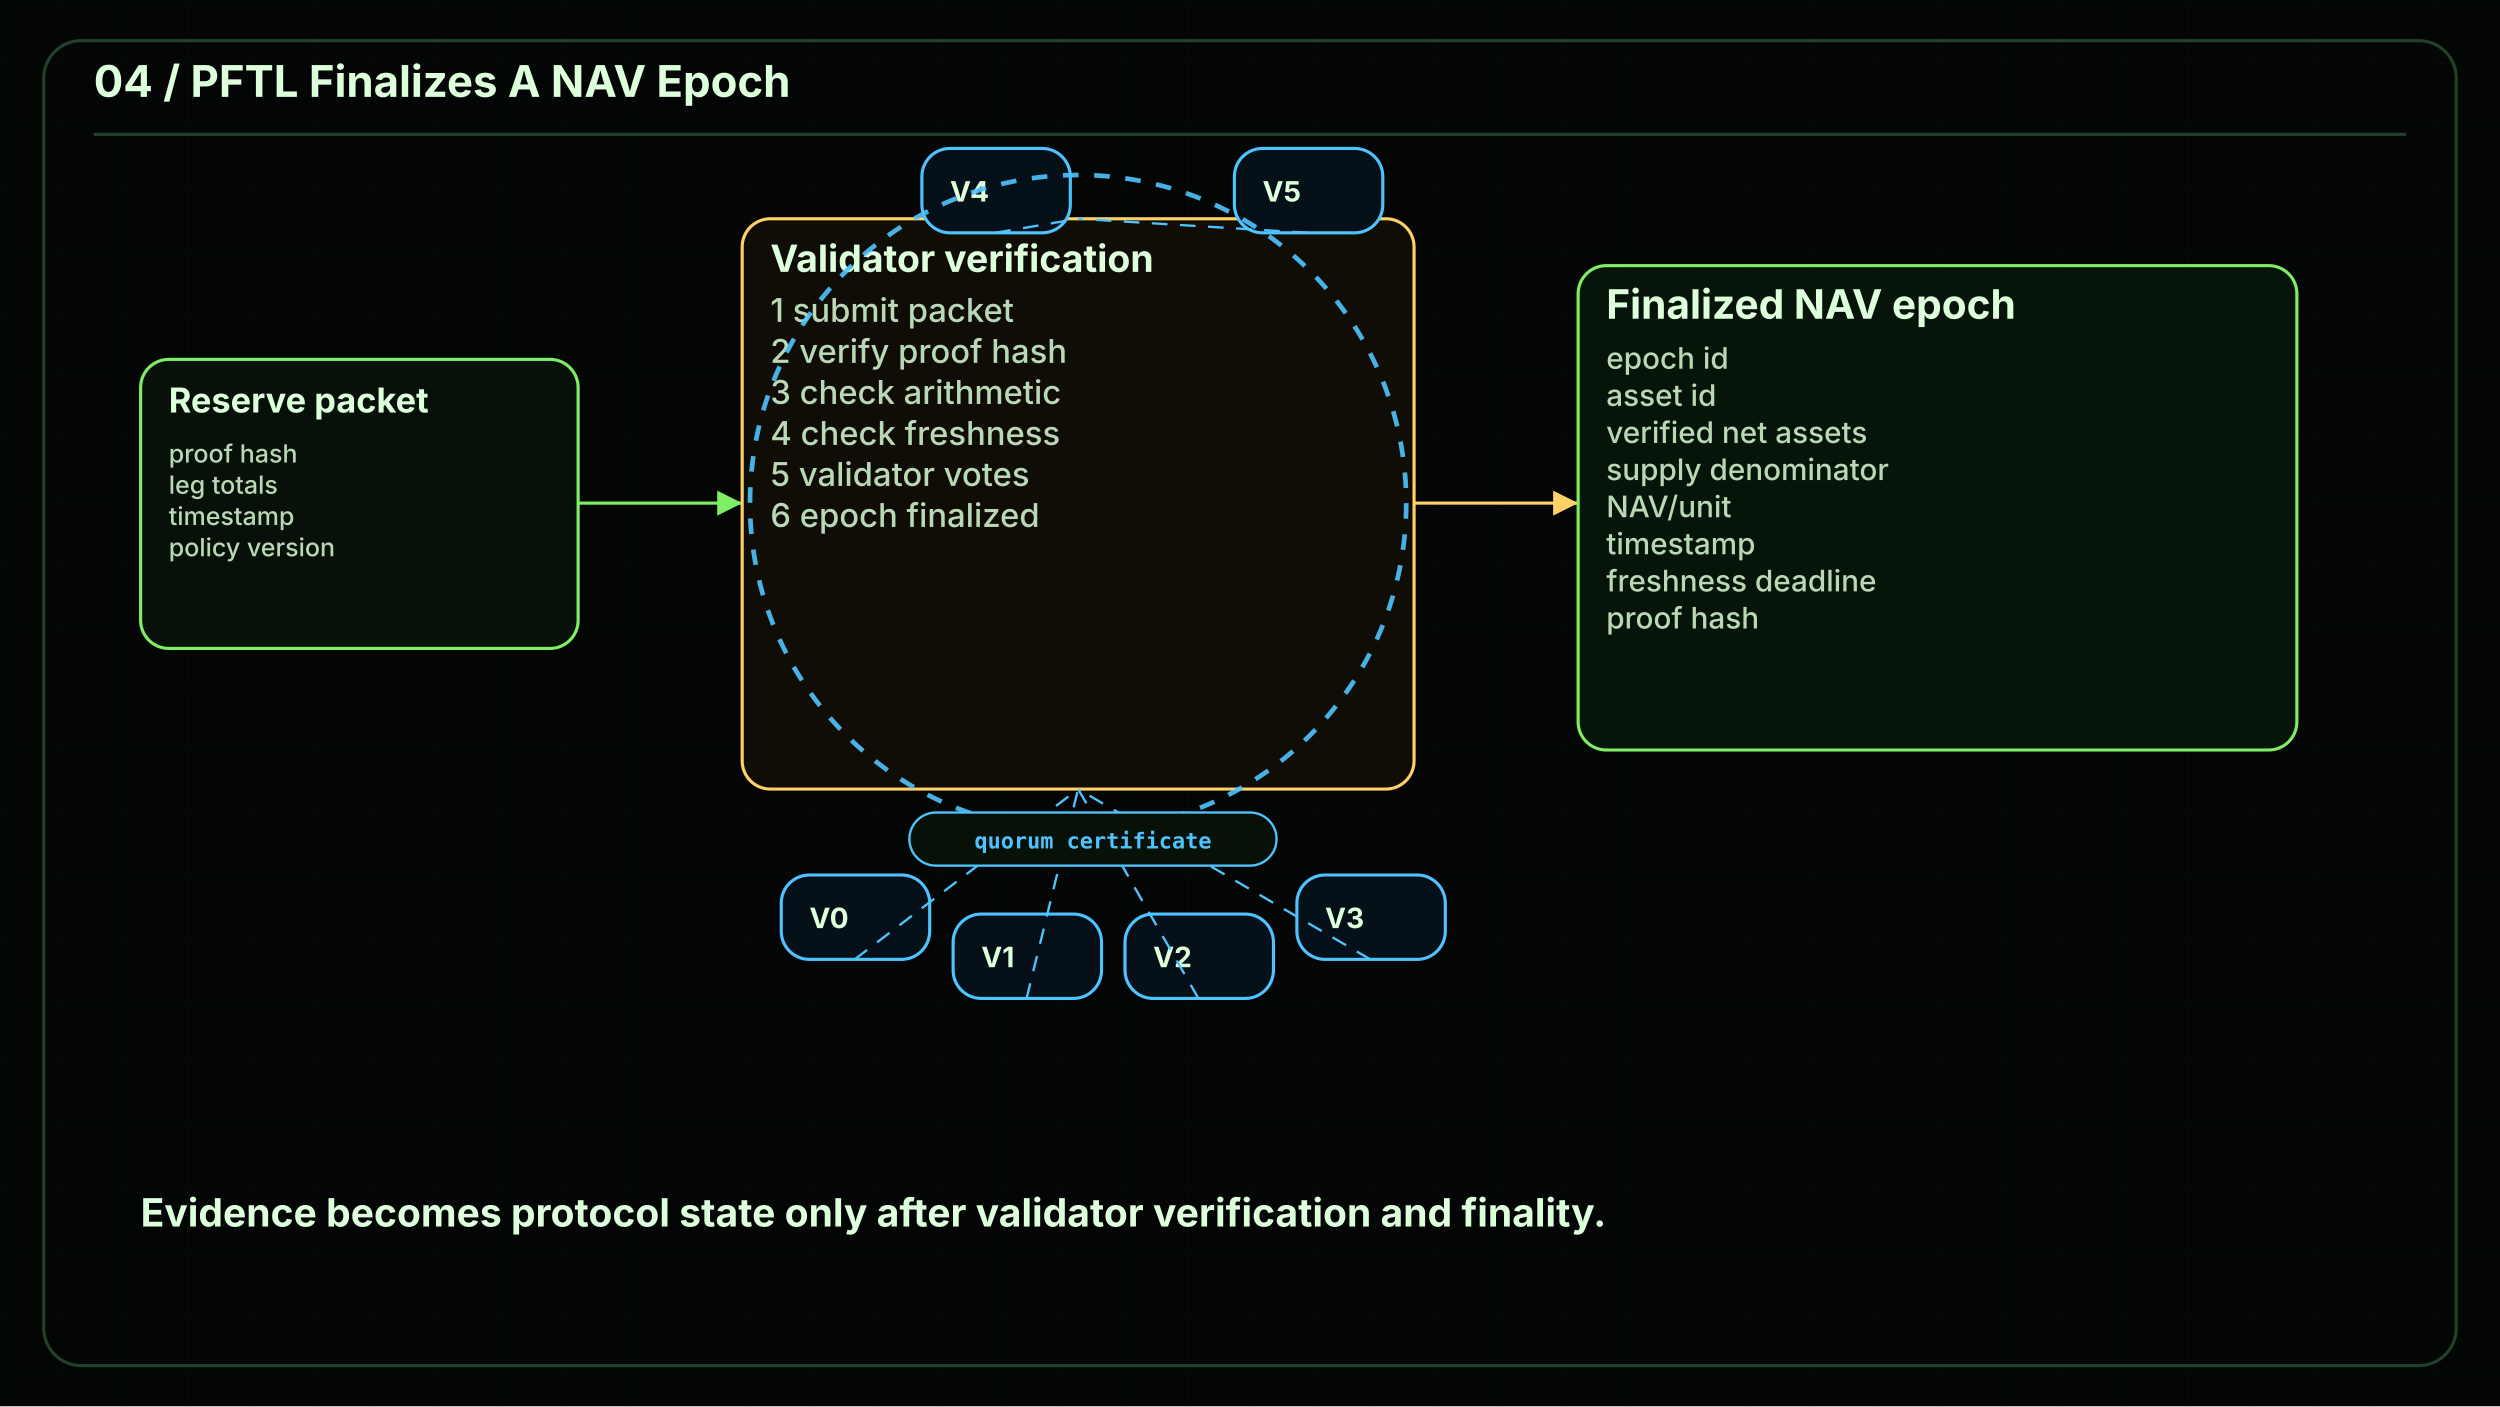
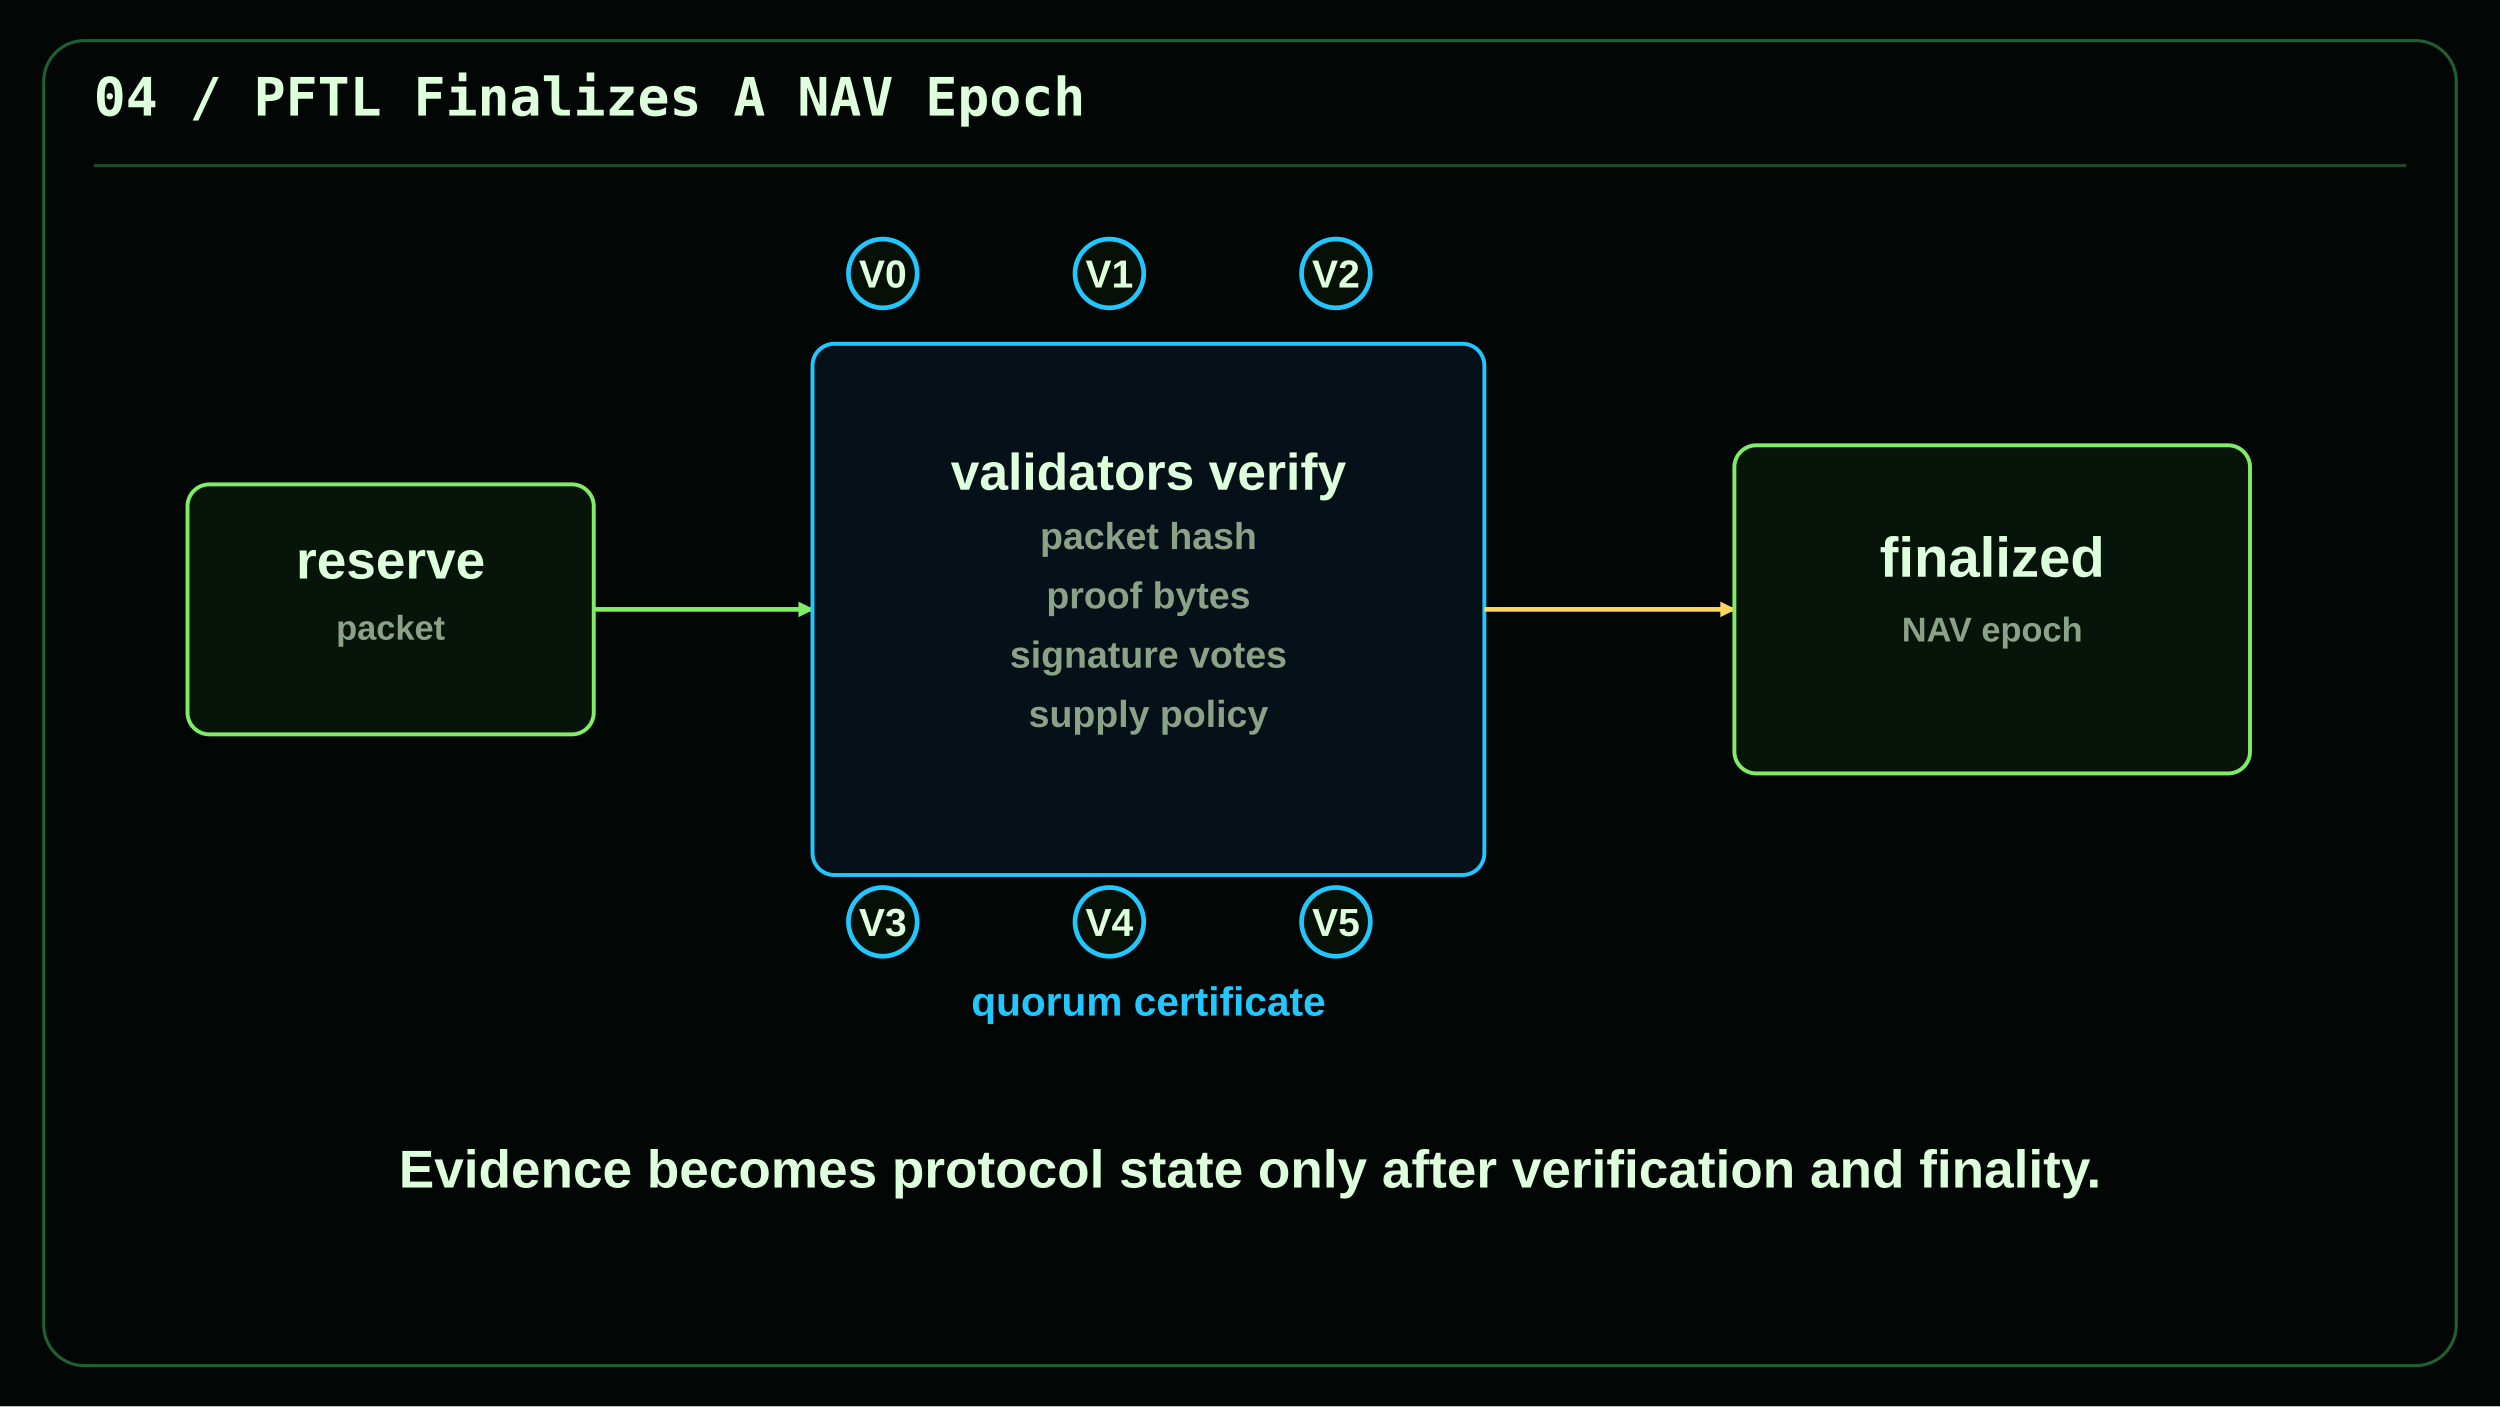
- <svg xmlns="http://www.w3.org/2000/svg" width="1600" height="900" viewBox="0 0 1600 900" role="img" aria-label="04 / PFTL Finalizes A NAV Epoch">
+ <svg xmlns="http://www.w3.org/2000/svg" width="1600" height="900" viewBox="0 0 1600 900">
+   <rect width="1600" height="900" fill="#020604" />
  <defs>
-     <marker id="arrow-mint" markerWidth="12" markerHeight="12" refX="10" refY="6" orient="auto">
-       <path d="M2 2 L10 6 L2 10 Z" fill="#7fee64" />
+     <marker id="arrow-mint" viewBox="0 0 10 10" markerWidth="10" markerHeight="10" refX="9" refY="5" orient="auto" markerUnits="userSpaceOnUse">
+       <path d="M0 0 L10 5 L0 10 Z" fill="#7fee64" />
    </marker>
-     <marker id="arrow-cyan" markerWidth="12" markerHeight="12" refX="10" refY="6" orient="auto">
-       <path d="M2 2 L10 6 L2 10 Z" fill="#4fc3ff" />
+     <marker id="arrow-cyan" viewBox="0 0 10 10" markerWidth="10" markerHeight="10" refX="9" refY="5" orient="auto" markerUnits="userSpaceOnUse">
+       <path d="M0 0 L10 5 L0 10 Z" fill="#22c7ff" />
    </marker>
-     <marker id="arrow-amber" markerWidth="12" markerHeight="12" refX="10" refY="6" orient="auto">
-       <path d="M2 2 L10 6 L2 10 Z" fill="#ffd166" />
+     <marker id="arrow-amber" viewBox="0 0 10 10" markerWidth="10" markerHeight="10" refX="9" refY="5" orient="auto" markerUnits="userSpaceOnUse">
+       <path d="M0 0 L10 5 L0 10 Z" fill="#ffd75e" />
    </marker>
-     <marker id="arrow-red" markerWidth="12" markerHeight="12" refX="10" refY="6" orient="auto">
-       <path d="M2 2 L10 6 L2 10 Z" fill="#ff6868" />
+     <marker id="arrow-purple" viewBox="0 0 10 10" markerWidth="10" markerHeight="10" refX="9" refY="5" orient="auto" markerUnits="userSpaceOnUse">
+       <path d="M0 0 L10 5 L0 10 Z" fill="#b17aff" />
    </marker>
-     <marker id="arrow-gray" markerWidth="12" markerHeight="12" refX="10" refY="6" orient="auto">
-       <path d="M2 2 L10 6 L2 10 Z" fill="#6f7b70" />
-     </marker>
-     <filter id="glow">
-       <feGaussianBlur stdDeviation="3" result="b" />
-       <feMerge>
-         <feMergeNode in="b" />
-         <feMergeNode in="SourceGraphic" />
-       </feMerge>
-     </filter>
-     <pattern id="grid" width="40" height="40" patternUnits="userSpaceOnUse">
-       <path d="M40 0H0V40" fill="none" stroke="#0d1c11" stroke-width="1" opacity="0.45" />
-     </pattern>
  </defs>
-   <rect width="1600" height="900" fill="#030604" />
-   <rect width="1600" height="900" fill="url(#grid)" opacity="0.55" />
-   <rect x="28" y="26" width="1544" height="848" rx="24" fill="none" stroke="#23402a" stroke-width="2" />
-   <text x="60" y="62" fill="#ddffdc" font-family="Inter, Arial, sans-serif" font-size="28" font-weight="700" text-anchor="start" opacity="1">04 / PFTL Finalizes A NAV Epoch</text>
-   <line x1="60" y1="86" x2="1540" y2="86" stroke="#23402a" stroke-width="2" opacity="1" />
-   <rect x="90" y="230" width="280" height="185" rx="18" fill="#07110a" stroke="#7fee64" stroke-width="2" opacity="1" />
-   <text x="108" y="264" fill="#ddffdc" font-family="Inter, Arial, sans-serif" font-size="22" font-weight="700" opacity="1">
-     <tspan x="108" dy="0">Reserve packet</tspan>
-   </text>
-   <text x="108" y="296" fill="#bad8b6" font-family="Inter, Arial, sans-serif" font-size="16" font-weight="500" opacity="1">
-     <tspan x="108" dy="0">proof hash</tspan>
-     <tspan x="108" dy="20.0">leg totals</tspan>
-     <tspan x="108" dy="20.0">timestamp</tspan>
-     <tspan x="108" dy="20.0">policy version</tspan>
-   </text>
-   <line x1="370" y1="322" x2="475" y2="322" stroke="#7fee64" stroke-width="2" marker-end="url(#arrow-mint)" opacity="1" />
-   <rect x="475" y="140" width="430" height="365" rx="18" fill="#0f0d05" stroke="#ffd166" stroke-width="2" opacity="1" />
-   <text x="493" y="174" fill="#ddffdc" font-family="Inter, Arial, sans-serif" font-size="24" font-weight="700" opacity="1">
-     <tspan x="493" dy="0">Validator verification</tspan>
-   </text>
-   <text x="493" y="206" fill="#bad8b6" font-family="Inter, Arial, sans-serif" font-size="21" font-weight="500" opacity="1">
-     <tspan x="493" dy="0">1 submit packet</tspan>
-     <tspan x="493" dy="26.25">2 verify proof hash</tspan>
-     <tspan x="493" dy="26.25">3 check arithmetic</tspan>
-     <tspan x="493" dy="26.25">4 check freshness</tspan>
-     <tspan x="493" dy="26.25">5 validator votes</tspan>
-     <tspan x="493" dy="26.25">6 epoch finalized</tspan>
-   </text>
-   <rect x="500" y="560" width="95" height="54" rx="18" fill="#061018" stroke="#4fc3ff" stroke-width="2" opacity="1" />
-   <text x="518" y="594" fill="#ddffdc" font-family="Inter, Arial, sans-serif" font-size="18" font-weight="700" opacity="1">
-     <tspan x="518" dy="0">V0</tspan>
-   </text>
-   <line x1="547" y1="614" x2="690" y2="505" stroke="#4fc3ff" stroke-width="1.5" stroke-dasharray="10 8" opacity="1" />
-   <rect x="610" y="585" width="95" height="54" rx="18" fill="#061018" stroke="#4fc3ff" stroke-width="2" opacity="1" />
-   <text x="628" y="619" fill="#ddffdc" font-family="Inter, Arial, sans-serif" font-size="18" font-weight="700" opacity="1">
-     <tspan x="628" dy="0">V1</tspan>
-   </text>
-   <line x1="657" y1="639" x2="690" y2="505" stroke="#4fc3ff" stroke-width="1.5" stroke-dasharray="10 8" opacity="1" />
-   <rect x="720" y="585" width="95" height="54" rx="18" fill="#061018" stroke="#4fc3ff" stroke-width="2" opacity="1" />
-   <text x="738" y="619" fill="#ddffdc" font-family="Inter, Arial, sans-serif" font-size="18" font-weight="700" opacity="1">
-     <tspan x="738" dy="0">V2</tspan>
-   </text>
-   <line x1="767" y1="639" x2="690" y2="505" stroke="#4fc3ff" stroke-width="1.5" stroke-dasharray="10 8" opacity="1" />
-   <rect x="830" y="560" width="95" height="54" rx="18" fill="#061018" stroke="#4fc3ff" stroke-width="2" opacity="1" />
-   <text x="848" y="594" fill="#ddffdc" font-family="Inter, Arial, sans-serif" font-size="18" font-weight="700" opacity="1">
-     <tspan x="848" dy="0">V3</tspan>
-   </text>
-   <line x1="877" y1="614" x2="690" y2="505" stroke="#4fc3ff" stroke-width="1.5" stroke-dasharray="10 8" opacity="1" />
-   <rect x="590" y="95" width="95" height="54" rx="18" fill="#061018" stroke="#4fc3ff" stroke-width="2" opacity="1" />
-   <text x="608" y="129" fill="#ddffdc" font-family="Inter, Arial, sans-serif" font-size="18" font-weight="700" opacity="1">
-     <tspan x="608" dy="0">V4</tspan>
-   </text>
-   <line x1="637" y1="149" x2="690" y2="140" stroke="#4fc3ff" stroke-width="1.5" stroke-dasharray="10 8" opacity="1" />
-   <rect x="790" y="95" width="95" height="54" rx="18" fill="#061018" stroke="#4fc3ff" stroke-width="2" opacity="1" />
-   <text x="808" y="129" fill="#ddffdc" font-family="Inter, Arial, sans-serif" font-size="18" font-weight="700" opacity="1">
-     <tspan x="808" dy="0">V5</tspan>
-   </text>
-   <line x1="837" y1="149" x2="690" y2="140" stroke="#4fc3ff" stroke-width="1.5" stroke-dasharray="10 8" opacity="1" />
-   <circle cx="690" cy="322" r="210" fill="none" stroke="#4fc3ff" stroke-width="3" stroke-dasharray="10 10" opacity="0.9" />
-   <rect x="582" y="520" width="235" height="34" rx="17" fill="#071107" stroke="#4fc3ff" stroke-width="1.5" />
-   <text x="699.5" y="543" fill="#4fc3ff" font-family="IBM Plex Mono, ui-monospace, SFMono-Regular, Menlo, monospace" font-size="14" font-weight="700" text-anchor="middle" opacity="1">quorum certificate</text>
-   <line x1="905" y1="322" x2="1010" y2="322" stroke="#ffd166" stroke-width="2" marker-end="url(#arrow-amber)" opacity="1" />
-   <rect x="1010" y="170" width="460" height="310" rx="18" fill="#07140a" stroke="#7fee64" stroke-width="2" opacity="1" />
-   <text x="1028" y="204" fill="#ddffdc" font-family="Inter, Arial, sans-serif" font-size="26" font-weight="700" opacity="1">
-     <tspan x="1028" dy="0">Finalized NAV epoch</tspan>
-   </text>
-   <text x="1028" y="236" fill="#bad8b6" font-family="Inter, Arial, sans-serif" font-size="19" font-weight="500" opacity="1">
-     <tspan x="1028" dy="0">epoch id</tspan>
-     <tspan x="1028" dy="23.75">asset id</tspan>
-     <tspan x="1028" dy="23.75">verified net assets</tspan>
-     <tspan x="1028" dy="23.75">supply denominator</tspan>
-     <tspan x="1028" dy="23.75">NAV/unit</tspan>
-     <tspan x="1028" dy="23.75">timestamp</tspan>
-     <tspan x="1028" dy="23.75">freshness deadline</tspan>
-     <tspan x="1028" dy="23.75">proof hash</tspan>
-   </text>
-   <text x="90" y="785" fill="#ddffdc" font-family="Inter, Arial, sans-serif" font-size="25" font-weight="700" text-anchor="start" opacity="1">Evidence becomes protocol state only after validator verification and finality.</text>
+   <rect x="28" y="26" width="1544" height="848" rx="26" fill="#020604" stroke="#1f5f32" stroke-width="2" />
+   <text x="60" y="74" font-family="IBM Plex Mono, ui-monospace, monospace" font-size="34" font-weight="800" fill="#ddffdc">04 / PFTL Finalizes A NAV Epoch</text>
+   <line x1="60" y1="106" x2="1540" y2="106" stroke="#21482a" stroke-width="2" />
+   <rect x="120" y="310" width="260" height="160" rx="14" fill="#07140a" stroke="#7fee64" stroke-width="2.5" />
+   <text x="250.0" y="370.28" text-anchor="middle" font-family="Inter Tight, Arial, sans-serif" font-size="34" font-weight="800" fill="#ddffdc">reserve</text>
+   <text x="250.0" y="409.38" text-anchor="middle" font-family="Inter Tight, Arial, sans-serif" font-size="22" font-weight="650" fill="#8aa286">packet</text>
+   <line x1="380" y1="390" x2="520" y2="390" stroke="#7fee64" stroke-width="3" marker-end="url(#arrow-mint)" />
+   <rect x="520" y="220" width="430" height="340" rx="14" fill="#061018" stroke="#22c7ff" stroke-width="2.5" />
+   <text x="735.0" y="313.44" text-anchor="middle" font-family="Inter Tight, Arial, sans-serif" font-size="33" font-weight="800" fill="#ddffdc">validators verify</text>
+   <text x="735.0" y="351.39" text-anchor="middle" font-family="Inter Tight, Arial, sans-serif" font-size="24" font-weight="650" fill="#8aa286">packet hash</text>
+   <text x="735.0" y="389.34" text-anchor="middle" font-family="Inter Tight, Arial, sans-serif" font-size="24" font-weight="650" fill="#8aa286">proof bytes</text>
+   <text x="735.0" y="427.29" text-anchor="middle" font-family="Inter Tight, Arial, sans-serif" font-size="24" font-weight="650" fill="#8aa286">signature votes</text>
+   <text x="735.0" y="465.24" text-anchor="middle" font-family="Inter Tight, Arial, sans-serif" font-size="24" font-weight="650" fill="#8aa286">supply policy</text>
+   <circle cx="565" cy="175" r="22" fill="#061007" stroke="#22c7ff" stroke-width="3" />
+   <text x="565" y="184" text-anchor="middle" font-family="Inter Tight, Arial, sans-serif" font-size="25" font-weight="700" fill="#ddffdc">V0</text>
+   <circle cx="710" cy="175" r="22" fill="#061007" stroke="#22c7ff" stroke-width="3" />
+   <text x="710" y="184" text-anchor="middle" font-family="Inter Tight, Arial, sans-serif" font-size="25" font-weight="700" fill="#ddffdc">V1</text>
+   <circle cx="855" cy="175" r="22" fill="#061007" stroke="#22c7ff" stroke-width="3" />
+   <text x="855" y="184" text-anchor="middle" font-family="Inter Tight, Arial, sans-serif" font-size="25" font-weight="700" fill="#ddffdc">V2</text>
+   <circle cx="565" cy="590" r="22" fill="#061007" stroke="#22c7ff" stroke-width="3" />
+   <text x="565" y="599" text-anchor="middle" font-family="Inter Tight, Arial, sans-serif" font-size="25" font-weight="700" fill="#ddffdc">V3</text>
+   <circle cx="710" cy="590" r="22" fill="#061007" stroke="#22c7ff" stroke-width="3" />
+   <text x="710" y="599" text-anchor="middle" font-family="Inter Tight, Arial, sans-serif" font-size="25" font-weight="700" fill="#ddffdc">V4</text>
+   <circle cx="855" cy="590" r="22" fill="#061007" stroke="#22c7ff" stroke-width="3" />
+   <text x="855" y="599" text-anchor="middle" font-family="Inter Tight, Arial, sans-serif" font-size="25" font-weight="700" fill="#ddffdc">V5</text>
+   <text x="735" y="650" text-anchor="middle" font-family="Inter Tight, Arial, sans-serif" font-size="26" font-weight="700" fill="#22c7ff">quorum certificate</text>
+   <line x1="950" y1="390" x2="1110" y2="390" stroke="#ffd75e" stroke-width="3" marker-end="url(#arrow-amber)" />
+   <rect x="1110" y="285" width="330" height="210" rx="14" fill="#07140a" stroke="#7fee64" stroke-width="2.5" />
+   <text x="1275.0" y="369.12" text-anchor="middle" font-family="Inter Tight, Arial, sans-serif" font-size="36" font-weight="800" fill="#ddffdc">finalized</text>
+   <text x="1275.0" y="410.52" text-anchor="middle" font-family="Inter Tight, Arial, sans-serif" font-size="22" font-weight="650" fill="#8aa286">NAV epoch</text>
+   <text x="800" y="760" text-anchor="middle" font-family="Inter Tight, Arial, sans-serif" font-size="34" font-weight="700" fill="#ddffdc">Evidence becomes protocol state only after verification and finality.</text>
</svg>
